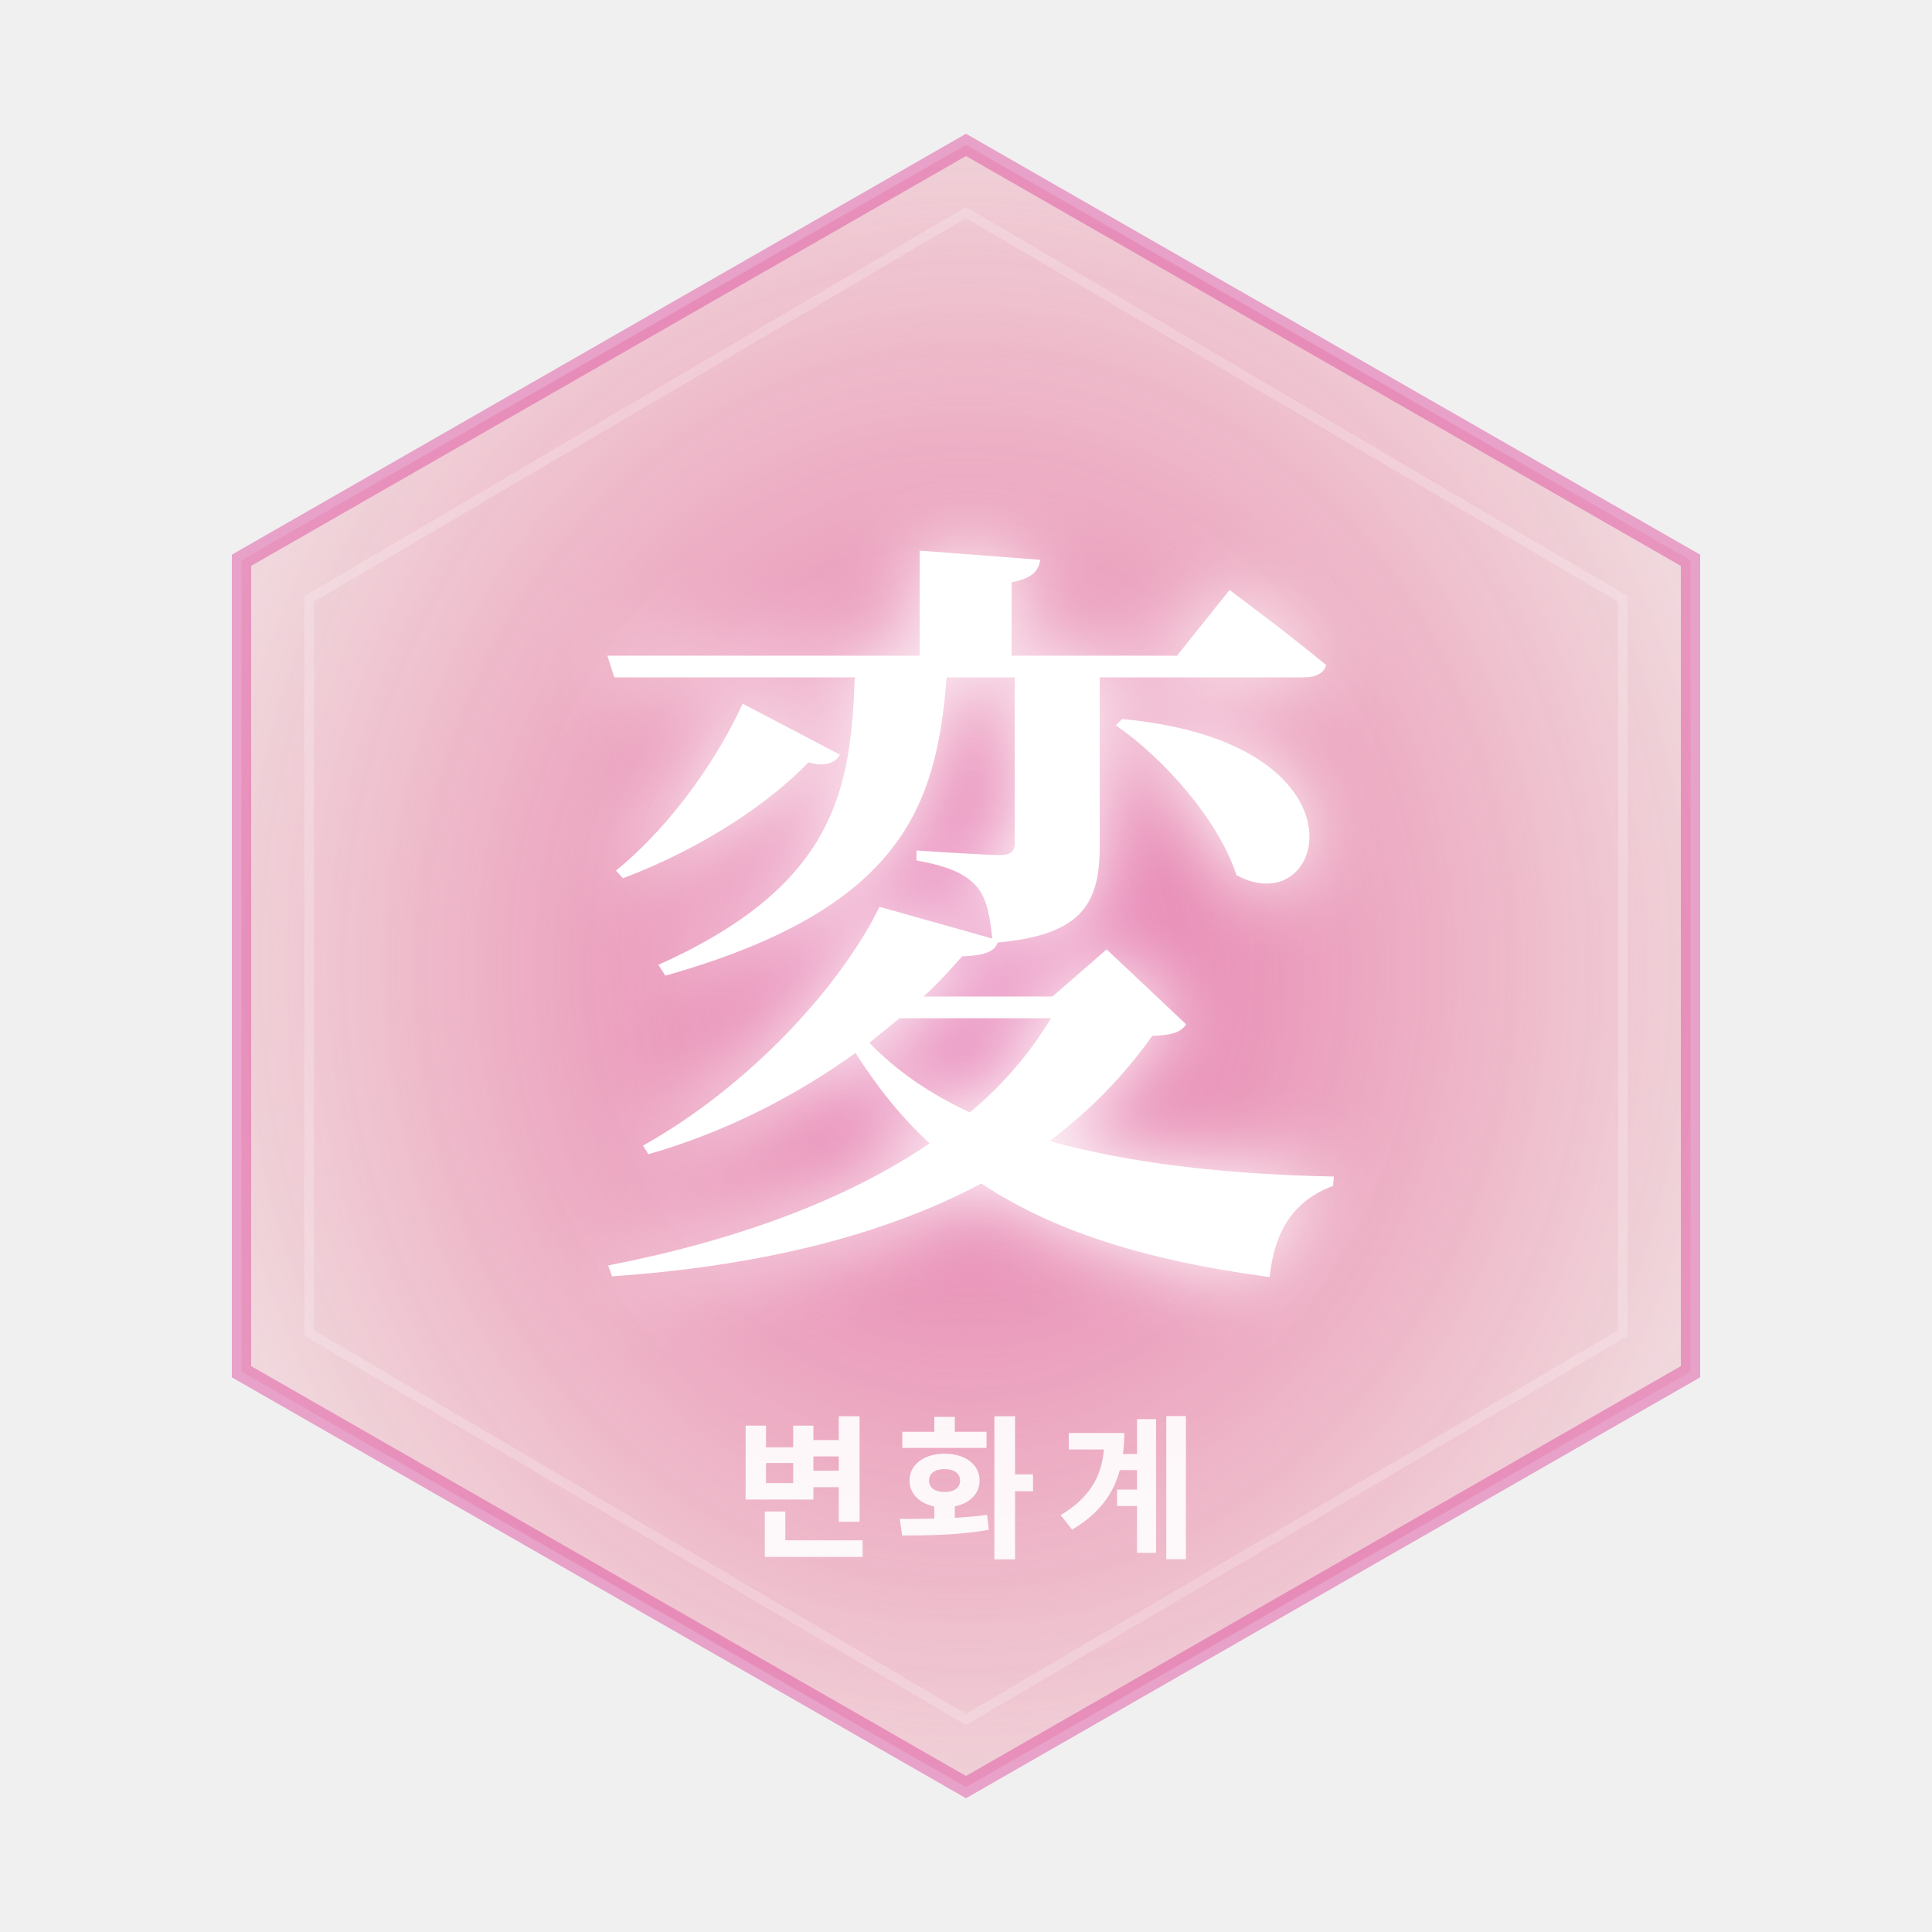
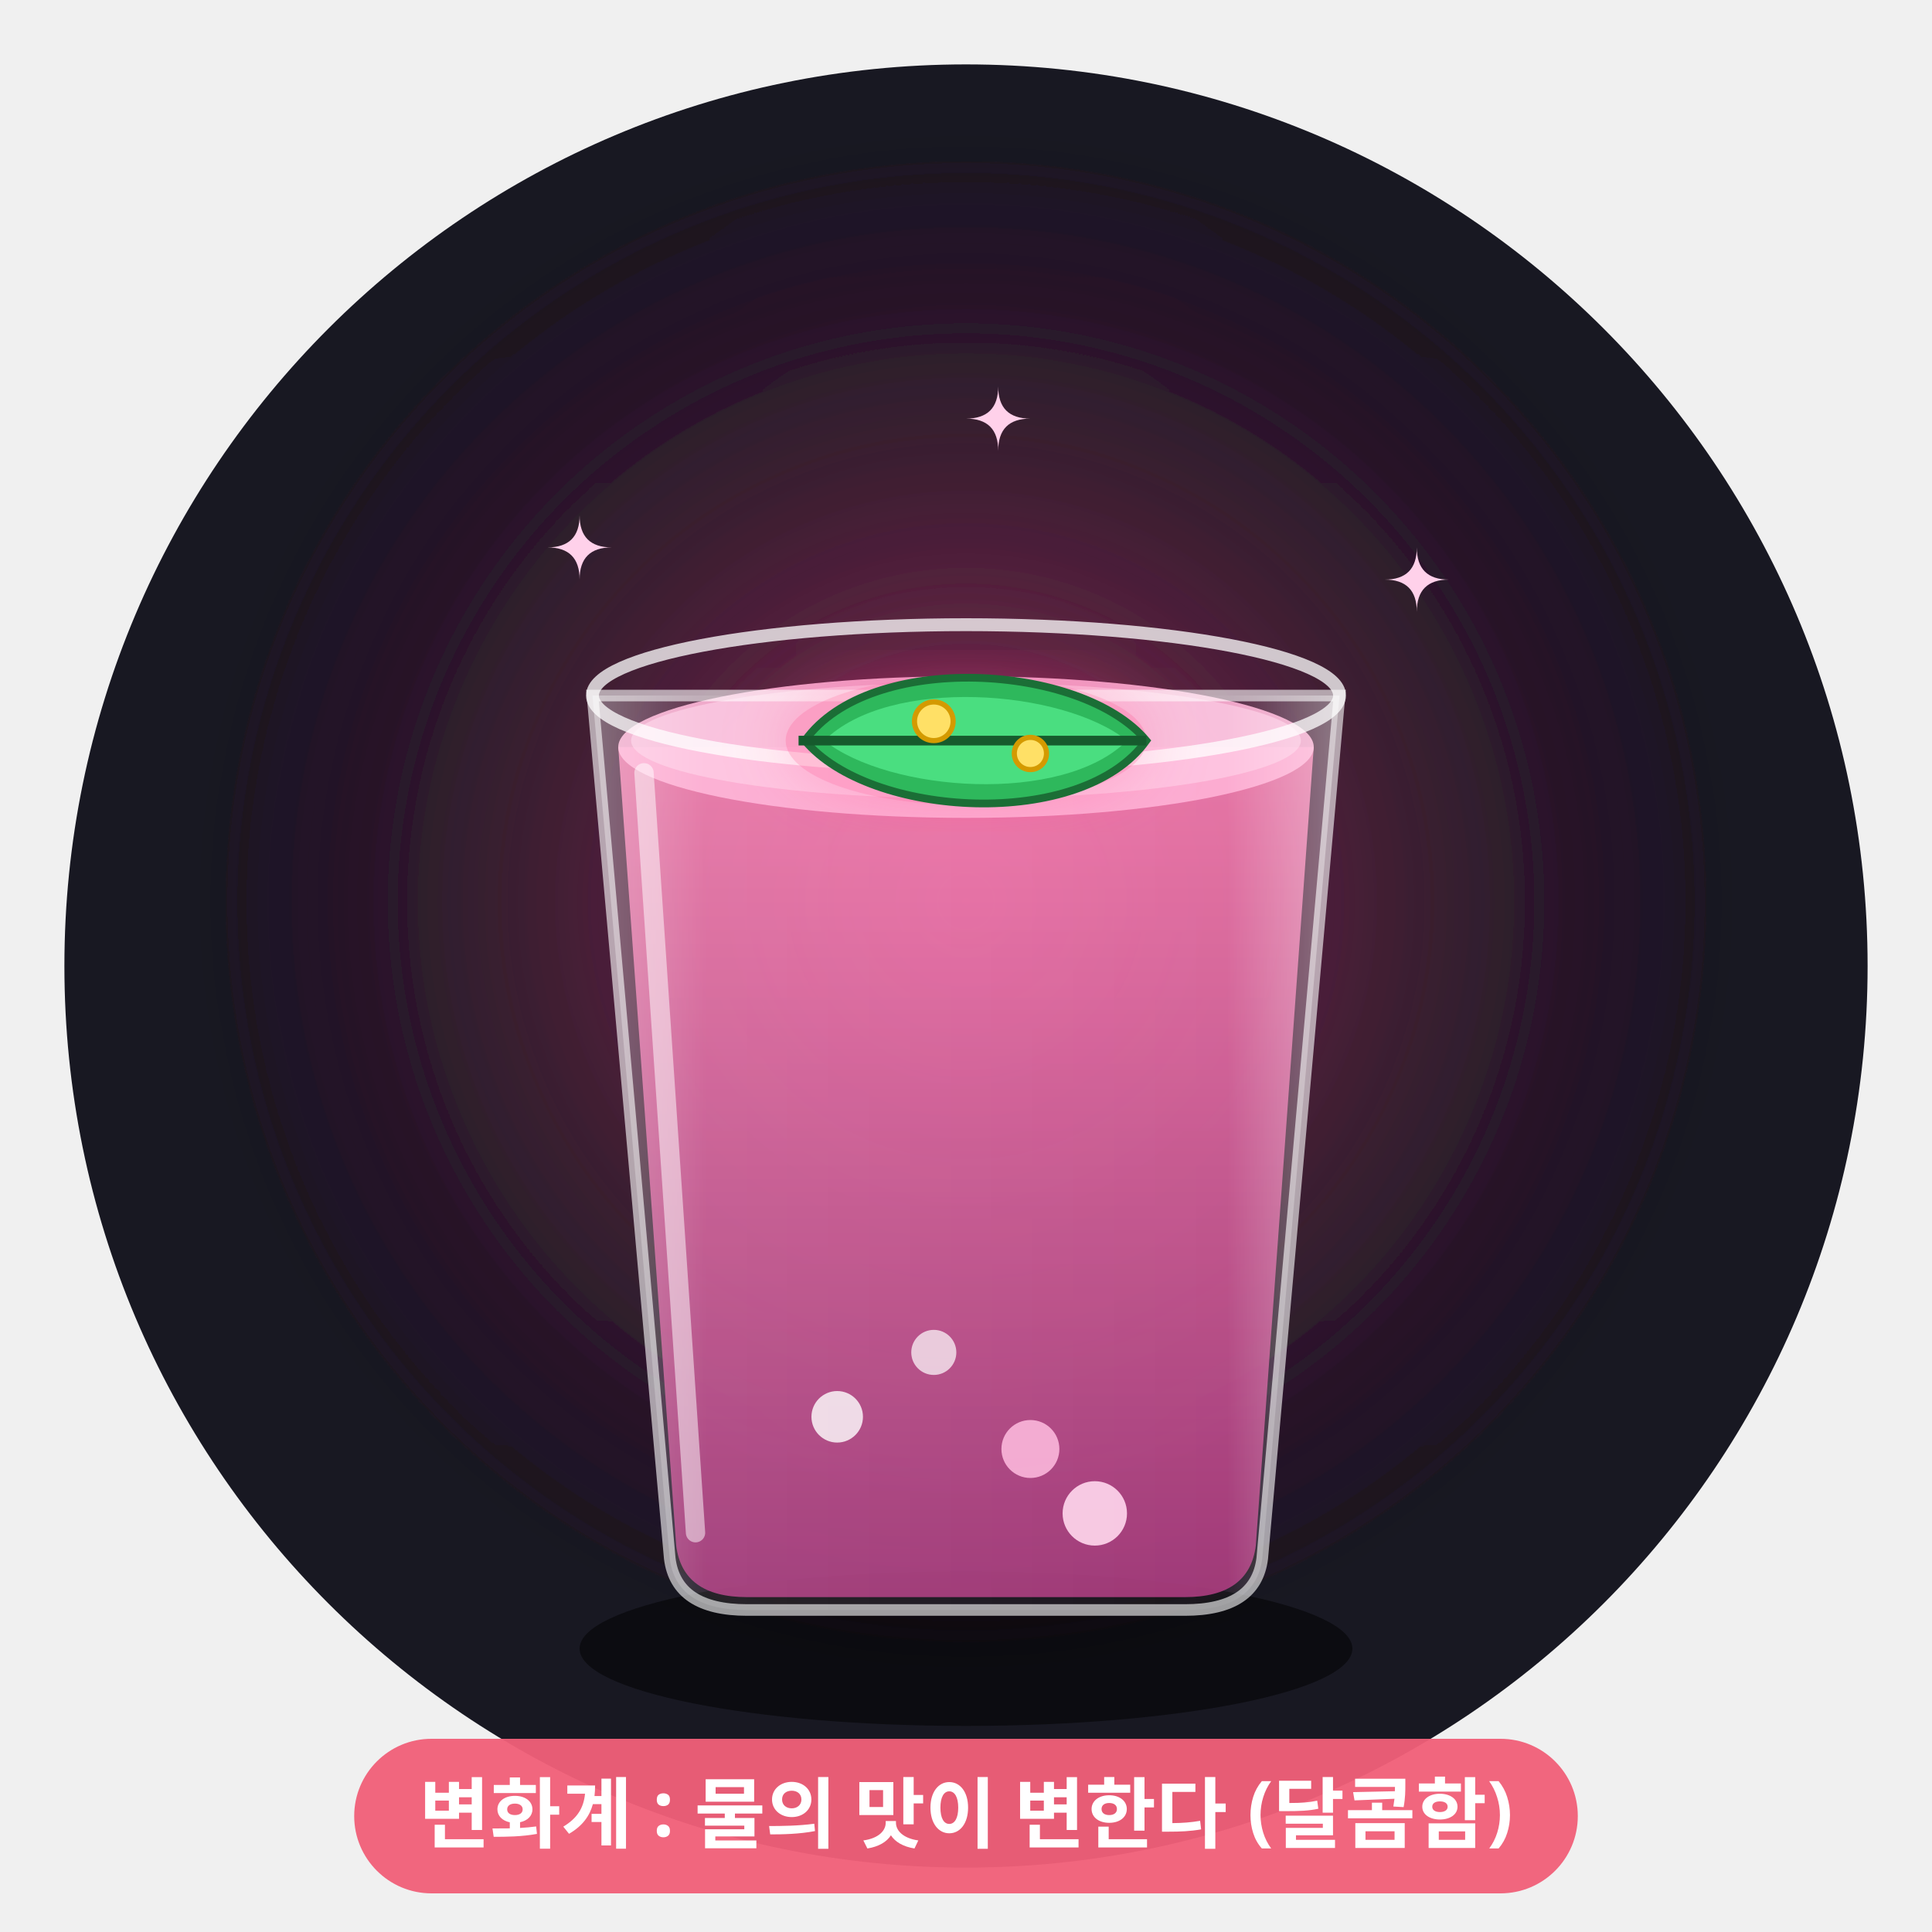
- <svg xmlns="http://www.w3.org/2000/svg" viewBox="0 0 200 200">
+ <svg xmlns="http://www.w3.org/2000/svg" viewBox="0 0 300 300" width="100%" height="100%">
  <defs>
-     <radialGradient id="grad" cx="50%" cy="50%" r="60%">
-       <stop offset="0%" stop-color="#e052a0" stop-opacity="0.8" />
-       <stop offset="100%" stop-color="#f15f79" stop-opacity="0.1" />
+     <radialGradient id="bgGlow" cx="50%" cy="50%" r="60%">
+       <stop offset="0%" stop-color="#ff3b8d" stop-opacity="0.35" />
+       <stop offset="100%" stop-color="#111118" stop-opacity="0" />
    </radialGradient>
-     <filter id="glow">
-       <feGaussianBlur stdDeviation="4" result="coloredBlur" />
+     <linearGradient id="glassWall" x1="0%" y1="0%" x2="100%" y2="0%">
+       <stop offset="0%" stop-color="#ffffff" stop-opacity="0.35" />
+       <stop offset="15%" stop-color="#ffffff" stop-opacity="0.1" />
+       <stop offset="85%" stop-color="#ffffff" stop-opacity="0.05" />
+       <stop offset="100%" stop-color="#ffffff" stop-opacity="0.4" />
+     </linearGradient>
+     <linearGradient id="waterSweet" x1="0%" y1="0%" x2="0%" y2="100%">
+       <stop offset="0%" stop-color="#ff7eb3" stop-opacity="0.85" />
+       <stop offset="100%" stop-color="#a83279" stop-opacity="0.9" />
+     </linearGradient>
+     <filter id="pinkGlow" x="-20%" y="-20%" width="140%" height="140%">
+       <feGaussianBlur stdDeviation="5" result="blur" />
      <feMerge>
-         <feMergeNode in="coloredBlur" />
+         <feMergeNode in="blur" />
        <feMergeNode in="SourceGraphic" />
      </feMerge>
    </filter>
+     <style>
+       @keyframes bubbleRise1 {
+         0% { transform: translateY(0); opacity: 0; }
+         20% { opacity: 0.9; }
+         80% { opacity: 0.9; }
+         100% { transform: translateY(-90px); opacity: 0; }
+       }
+       @keyframes bubbleRise2 {
+         0% { transform: translateY(0); opacity: 0; }
+         20% { opacity: 1; }
+         80% { opacity: 0.8; }
+         100% { transform: translateY(-110px); opacity: 0; }
+       }
+       @keyframes sparkleAnim {
+         0%, 100% { transform: scale(0.6) rotate(0deg); opacity: 0.3; }
+         50% { transform: scale(1.2) rotate(45deg); opacity: 1; }
+       }
+       @keyframes leafFloat {
+         0%, 100% { transform: translateY(0) rotate(1deg); }
+         50% { transform: translateY(-3px) rotate(-2deg); }
+       }
+       .b-rise1 { animation: bubbleRise1 2.4s ease-in infinite; }
+       .b-rise2 { animation: bubbleRise2 3s ease-in infinite 1s; }
+       .b-rise3 { animation: bubbleRise1 2s ease-in infinite 0.5s; }
+       .sparkle { animation: sparkleAnim 1.8s ease-in-out infinite; transform-origin: center; }
+       .floating-leaf { animation: leafFloat 3.2s ease-in-out infinite; transform-origin: 150px 115px; }
+     </style>
  </defs>
-   <polygon points="100,15 175,58 175,142 100,185 25,142 25,58" fill="url(#grad)" stroke="#e052a0" stroke-width="2" stroke-opacity="0.5" />
-   <polygon points="100,22 168,62 168,138 100,178 32,138 32,62" fill="none" stroke="#ffffff" stroke-width="1" stroke-opacity="0.2" />
-   <text x="100" y="125" font-family="'Malgun Gothic', 'Noto Serif CJK KR', 'Batang', serif" font-size="80" font-weight="bold" fill="#ffffff" text-anchor="middle" filter="url(#glow)">変</text>
-   <text x="100" y="160" font-family="'Noto Sans KR', sans-serif" font-size="16" font-weight="700" fill="#ffffff" opacity="0.9" text-anchor="middle" letter-spacing="2">변화계</text>
+   <circle cx="150" cy="150" r="140" fill="#181822" />
+   <circle cx="150" cy="140" r="115" fill="url(#bgGlow)" filter="url(#pinkGlow)" />
+   <g fill="#ffd1ea">
+     <path d="M85 85 Q90 85 90 80 Q90 85 95 85 Q90 85 90 90 Q90 85 85 85 Z" class="sparkle" style="animation-delay: 0.2s;" />
+     <path d="M215 90 Q220 90 220 85 Q220 90 225 90 Q220 90 220 95 Q220 90 215 90 Z" class="sparkle" style="animation-delay: 0.8s;" />
+     <path d="M150 65 Q155 65 155 60 Q155 65 160 65 Q155 65 155 70 Q155 65 150 65 Z" class="sparkle" style="animation-delay: 1.4s;" />
+   </g>
+   <ellipse cx="150" cy="256" rx="60" ry="12" fill="#000000" opacity="0.5" />
+   <path d="M96 116 L105 240 Q106 248 116 248 L184 248 Q194 248 195 240 L204 116 Z" fill="url(#waterSweet)" />
+   <g class="b-rise1">
+     <circle cx="130" cy="220" r="4" fill="#ffffff" opacity="0.8" />
+   </g>
+   <g class="b-rise2">
+     <circle cx="170" cy="235" r="5" fill="#ffd5ec" opacity="0.9" />
+   </g>
+   <g class="b-rise3">
+     <circle cx="145" cy="210" r="3.5" fill="#ffffff" opacity="0.7" />
+     <circle cx="160" cy="225" r="4.5" fill="#ffb8de" opacity="0.85" />
+   </g>
+   <ellipse cx="150" cy="116" rx="54" ry="11" fill="#ffaed4" opacity="0.9" />
+   <ellipse cx="150" cy="115" rx="52" ry="9" fill="#ffd1e7" opacity="0.6" />
+   <path d="M92 108 L104 242 Q105 250 116 250 L184 250 Q195 250 196 242 L208 108 Z" fill="url(#glassWall)" stroke="#ffffff" stroke-width="1.8" stroke-opacity="0.6" />
+   <ellipse cx="150" cy="108" rx="58" ry="11" fill="none" stroke="#ffffff" stroke-width="2" stroke-opacity="0.75" />
+   <path d="M100 120 L108 238" stroke="#ffffff" stroke-width="3" stroke-linecap="round" opacity="0.5" />
+   <g class="floating-leaf">
+     <ellipse cx="150" cy="115" rx="28" ry="10" fill="#ff4b8b" opacity="0.3" filter="url(#pinkGlow)" />
+     <path d="M125 115 C135 101, 168 103, 178 115 C168 129, 135 127, 125 115 Z" fill="#2eb85c" stroke="#1b6e36" stroke-width="1.2" />
+     <path d="M128 115 C138 105, 165 107, 175 115 C165 125, 138 123, 128 115 Z" fill="#4ade80" />
+     <path d="M124 115 Q150 115 178 115" stroke="#165b2d" stroke-width="1.5" fill="none" />
+     <circle cx="145" cy="112" r="3" fill="#ffe066" stroke="#d49a00" stroke-width="0.8" />
+     <circle cx="160" cy="117" r="2.5" fill="#ffe066" stroke="#d49a00" stroke-width="0.8" />
+   </g>
+   <g transform="translate(150, 282)">
+     <rect x="-95" y="-12" width="190" height="24" rx="12" fill="#f15f79" opacity="0.95" />
+     <text x="0" y="4" font-family="'Noto Sans KR', sans-serif" font-size="12" font-weight="900" fill="#ffffff" text-anchor="middle">변화계 : 물의 맛이 변한다 (달콤함)</text>
+   </g>
</svg>
